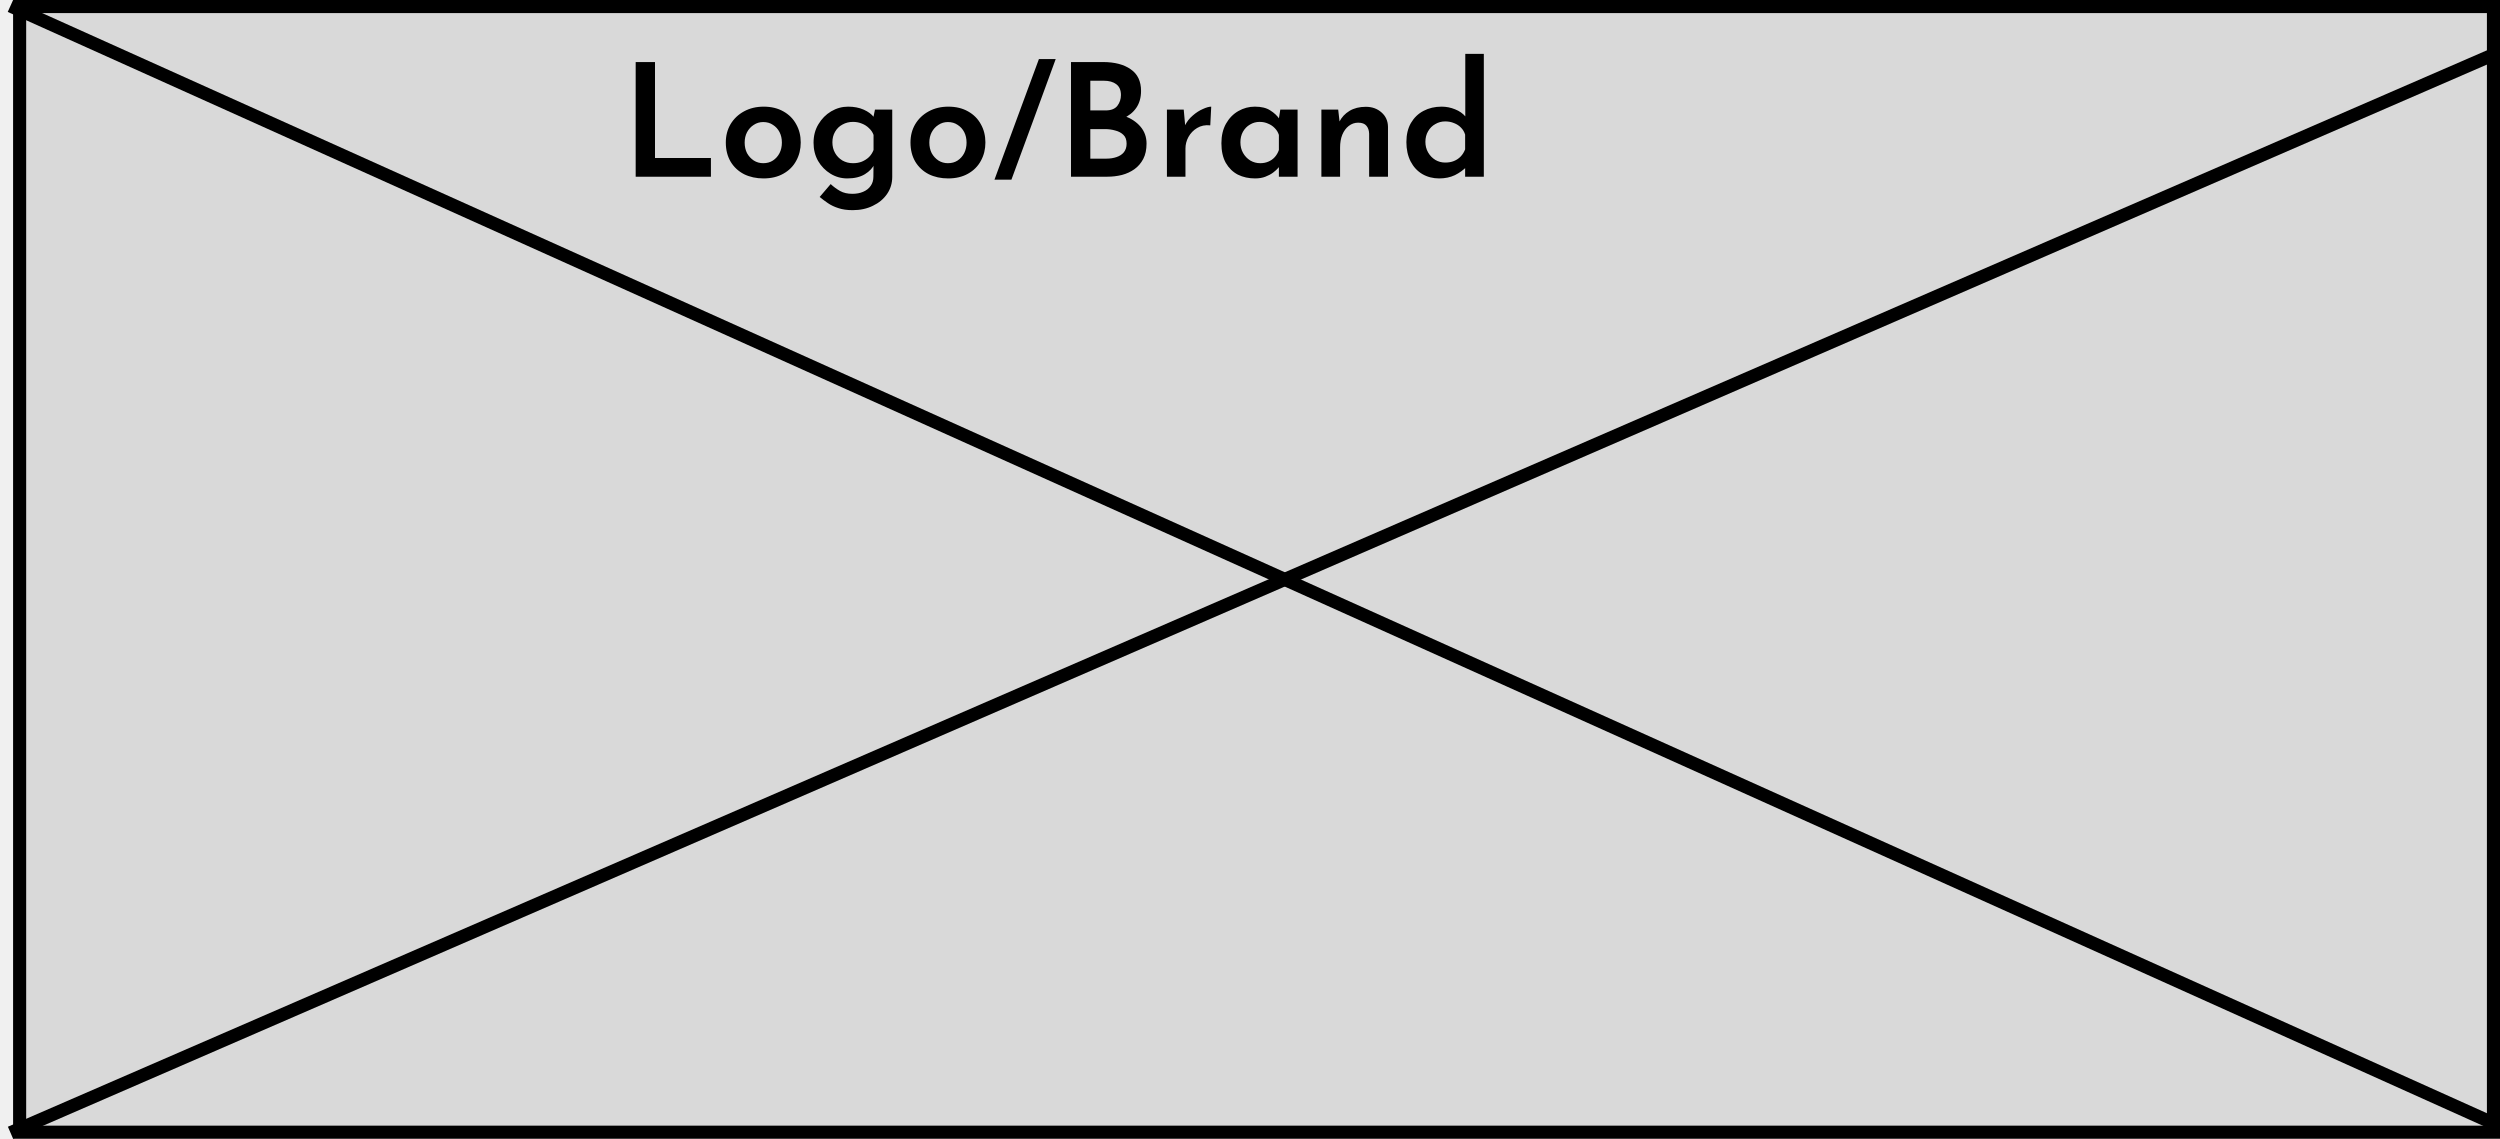
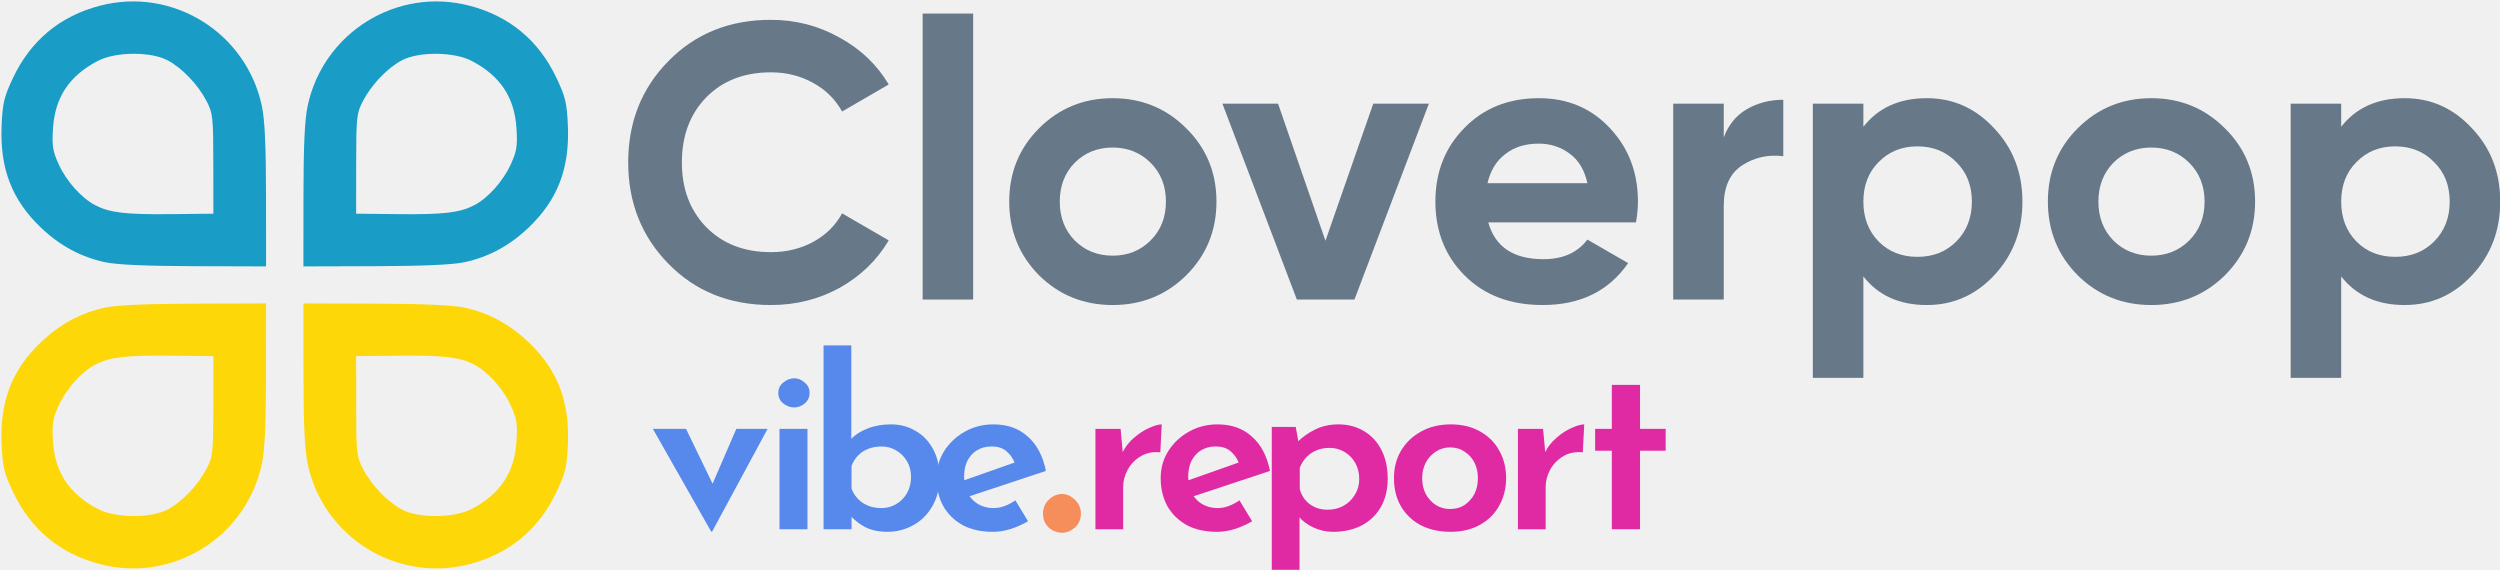
- <svg xmlns="http://www.w3.org/2000/svg" width="191" height="87" viewBox="0 0 191 87" fill="none">
-   <rect x="1.5" y="0.5" width="189" height="86" fill="#D9D9D9" stroke="black" />
-   <line y1="-0.5" x2="207.138" y2="-0.5" transform="matrix(0.917262 -0.398285 0.396526 0.918024 1 87)" stroke="black" />
-   <line y1="-0.5" x2="208.351" y2="-0.5" transform="matrix(-0.911921 -0.410365 0.408573 -0.912725 191 85.5)" stroke="black" />
-   <path d="M48.566 4.74H50.042V12.072H54.314V13.5H48.566V4.74ZM55.452 10.884C55.452 10.364 55.572 9.9 55.812 9.492C56.06 9.076 56.404 8.748 56.844 8.508C57.284 8.268 57.784 8.148 58.344 8.148C58.92 8.148 59.42 8.268 59.844 8.508C60.276 8.748 60.604 9.076 60.828 9.492C61.06 9.9 61.176 10.364 61.176 10.884C61.176 11.404 61.06 11.872 60.828 12.288C60.604 12.704 60.276 13.032 59.844 13.272C59.42 13.512 58.916 13.632 58.332 13.632C57.78 13.632 57.284 13.524 56.844 13.308C56.412 13.084 56.072 12.768 55.824 12.36C55.576 11.944 55.452 11.452 55.452 10.884ZM56.892 10.896C56.892 11.192 56.952 11.46 57.072 11.7C57.2 11.932 57.372 12.12 57.588 12.264C57.804 12.4 58.044 12.468 58.308 12.468C58.596 12.468 58.844 12.4 59.052 12.264C59.268 12.12 59.436 11.932 59.556 11.7C59.676 11.46 59.736 11.192 59.736 10.896C59.736 10.592 59.676 10.324 59.556 10.092C59.436 9.86 59.268 9.676 59.052 9.54C58.844 9.396 58.596 9.324 58.308 9.324C58.044 9.324 57.804 9.396 57.588 9.54C57.372 9.676 57.2 9.864 57.072 10.104C56.952 10.336 56.892 10.6 56.892 10.896ZM65.143 16.056C64.719 16.056 64.355 16.004 64.051 15.9C63.747 15.804 63.479 15.676 63.247 15.516C63.023 15.364 62.815 15.208 62.623 15.048L63.463 14.064C63.687 14.272 63.927 14.448 64.183 14.592C64.439 14.736 64.751 14.808 65.119 14.808C65.431 14.808 65.707 14.756 65.947 14.652C66.195 14.548 66.387 14.396 66.523 14.196C66.659 14.004 66.727 13.772 66.727 13.5L66.739 12.264L66.811 12.528C66.675 12.832 66.431 13.092 66.079 13.308C65.727 13.524 65.279 13.632 64.735 13.632C64.271 13.632 63.843 13.512 63.451 13.272C63.059 13.032 62.743 12.708 62.503 12.3C62.271 11.892 62.155 11.428 62.155 10.908C62.155 10.372 62.279 9.9 62.527 9.492C62.775 9.076 63.099 8.748 63.499 8.508C63.907 8.268 64.339 8.148 64.795 8.148C65.243 8.148 65.639 8.224 65.983 8.376C66.327 8.528 66.587 8.72 66.763 8.952L66.691 9.132L66.847 8.376H68.167V13.512C68.167 14 68.035 14.436 67.771 14.82C67.507 15.204 67.147 15.504 66.691 15.72C66.243 15.944 65.727 16.056 65.143 16.056ZM63.595 10.872C63.595 11.176 63.663 11.448 63.799 11.688C63.935 11.928 64.123 12.12 64.363 12.264C64.603 12.4 64.871 12.468 65.167 12.468C65.423 12.468 65.651 12.428 65.851 12.348C66.059 12.26 66.239 12.144 66.391 12C66.543 11.848 66.659 11.668 66.739 11.46V10.308C66.667 10.108 66.551 9.936 66.391 9.792C66.239 9.64 66.059 9.524 65.851 9.444C65.643 9.356 65.415 9.312 65.167 9.312C64.871 9.312 64.603 9.38 64.363 9.516C64.123 9.644 63.935 9.828 63.799 10.068C63.663 10.3 63.595 10.568 63.595 10.872ZM69.561 10.884C69.561 10.364 69.681 9.9 69.921 9.492C70.169 9.076 70.513 8.748 70.953 8.508C71.393 8.268 71.893 8.148 72.453 8.148C73.029 8.148 73.529 8.268 73.953 8.508C74.385 8.748 74.713 9.076 74.937 9.492C75.169 9.9 75.285 10.364 75.285 10.884C75.285 11.404 75.169 11.872 74.937 12.288C74.713 12.704 74.385 13.032 73.953 13.272C73.529 13.512 73.025 13.632 72.441 13.632C71.889 13.632 71.393 13.524 70.953 13.308C70.521 13.084 70.181 12.768 69.933 12.36C69.685 11.944 69.561 11.452 69.561 10.884ZM71.001 10.896C71.001 11.192 71.061 11.46 71.181 11.7C71.309 11.932 71.481 12.12 71.697 12.264C71.913 12.4 72.153 12.468 72.417 12.468C72.705 12.468 72.953 12.4 73.161 12.264C73.377 12.12 73.545 11.932 73.665 11.7C73.785 11.46 73.845 11.192 73.845 10.896C73.845 10.592 73.785 10.324 73.665 10.092C73.545 9.86 73.377 9.676 73.161 9.54C72.953 9.396 72.705 9.324 72.417 9.324C72.153 9.324 71.913 9.396 71.697 9.54C71.481 9.676 71.309 9.864 71.181 10.104C71.061 10.336 71.001 10.6 71.001 10.896ZM80.656 4.512C80.097 6.056 79.532 7.596 78.965 9.132C78.397 10.66 77.832 12.192 77.272 13.728H75.977C76.544 12.192 77.109 10.66 77.668 9.132C78.237 7.596 78.805 6.056 79.373 4.512H80.656ZM84.26 4.74C85.156 4.74 85.864 4.924 86.384 5.292C86.912 5.652 87.176 6.204 87.176 6.948C87.176 7.452 87.056 7.88 86.816 8.232C86.576 8.584 86.244 8.852 85.82 9.036C85.404 9.22 84.916 9.32 84.356 9.336L84.14 8.544C84.796 8.552 85.384 8.656 85.904 8.856C86.424 9.048 86.836 9.324 87.14 9.684C87.444 10.044 87.596 10.472 87.596 10.968C87.596 11.432 87.512 11.824 87.344 12.144C87.176 12.464 86.952 12.724 86.672 12.924C86.392 13.124 86.072 13.272 85.712 13.368C85.352 13.456 84.984 13.5 84.608 13.5H81.824V4.74H84.26ZM84.476 8.436C84.884 8.436 85.18 8.32 85.364 8.088C85.548 7.848 85.64 7.572 85.64 7.26C85.64 6.884 85.52 6.608 85.28 6.432C85.048 6.256 84.732 6.168 84.332 6.168H83.3V8.436H84.476ZM84.536 12.12C84.816 12.12 85.072 12.08 85.304 12C85.544 11.92 85.732 11.796 85.868 11.628C86.004 11.452 86.072 11.236 86.072 10.98C86.072 10.684 85.992 10.46 85.832 10.308C85.672 10.148 85.464 10.036 85.208 9.972C84.96 9.9 84.7 9.864 84.428 9.864H83.3V12.12H84.536ZM90.437 8.376L90.569 9.816L90.521 9.612C90.665 9.308 90.865 9.048 91.121 8.832C91.377 8.608 91.637 8.44 91.901 8.328C92.165 8.208 92.377 8.148 92.537 8.148L92.465 9.576C92.081 9.536 91.745 9.604 91.457 9.78C91.177 9.948 90.957 10.176 90.797 10.464C90.645 10.744 90.569 11.04 90.569 11.352V13.5H89.153V8.376H90.437ZM95.883 13.632C95.403 13.632 94.967 13.536 94.575 13.344C94.191 13.144 93.883 12.844 93.651 12.444C93.427 12.044 93.315 11.544 93.315 10.944C93.315 10.368 93.431 9.872 93.663 9.456C93.903 9.032 94.219 8.708 94.611 8.484C95.003 8.26 95.423 8.148 95.871 8.148C96.367 8.148 96.759 8.244 97.047 8.436C97.343 8.62 97.575 8.836 97.743 9.084L97.671 9.276L97.815 8.376H99.135V13.5H97.707V12.288L97.827 12.612C97.803 12.652 97.743 12.728 97.647 12.84C97.559 12.944 97.431 13.06 97.263 13.188C97.103 13.308 96.907 13.412 96.675 13.5C96.451 13.588 96.187 13.632 95.883 13.632ZM96.279 12.468C96.511 12.468 96.719 12.428 96.903 12.348C97.095 12.268 97.259 12.152 97.395 12C97.531 11.848 97.635 11.668 97.707 11.46V10.308C97.643 10.108 97.539 9.936 97.395 9.792C97.251 9.64 97.079 9.524 96.879 9.444C96.687 9.356 96.471 9.312 96.231 9.312C95.967 9.312 95.723 9.38 95.499 9.516C95.275 9.644 95.095 9.828 94.959 10.068C94.831 10.3 94.767 10.568 94.767 10.872C94.767 11.176 94.835 11.448 94.971 11.688C95.107 11.928 95.291 12.12 95.523 12.264C95.755 12.4 96.007 12.468 96.279 12.468ZM102.238 8.376L102.358 9.432L102.322 9.312C102.498 8.96 102.758 8.68 103.102 8.472C103.446 8.264 103.862 8.16 104.35 8.16C104.83 8.16 105.23 8.304 105.55 8.592C105.87 8.872 106.034 9.236 106.042 9.684V13.5H104.602V10.212C104.594 9.964 104.526 9.764 104.398 9.612C104.27 9.452 104.058 9.372 103.762 9.372C103.498 9.372 103.258 9.456 103.042 9.624C102.834 9.784 102.67 10.008 102.55 10.296C102.438 10.576 102.382 10.904 102.382 11.28V13.5H100.954V8.376H102.238ZM109.956 13.632C109.476 13.632 109.044 13.52 108.66 13.296C108.284 13.072 107.988 12.752 107.772 12.336C107.556 11.912 107.448 11.42 107.448 10.86C107.448 10.284 107.564 9.796 107.796 9.396C108.036 8.988 108.356 8.68 108.756 8.472C109.164 8.256 109.624 8.148 110.136 8.148C110.496 8.148 110.84 8.216 111.168 8.352C111.496 8.48 111.764 8.668 111.972 8.916L111.948 9.384V4.116H113.364V13.5H111.936V12.384L112.068 12.72C111.812 12.984 111.508 13.204 111.156 13.38C110.804 13.548 110.404 13.632 109.956 13.632ZM110.412 12.42C110.668 12.42 110.892 12.38 111.084 12.3C111.284 12.22 111.456 12.104 111.6 11.952C111.744 11.8 111.856 11.62 111.936 11.412V10.284C111.872 10.076 111.768 9.9 111.624 9.756C111.48 9.604 111.304 9.488 111.096 9.408C110.888 9.32 110.66 9.276 110.412 9.276C110.14 9.276 109.888 9.344 109.656 9.48C109.424 9.608 109.24 9.792 109.104 10.032C108.968 10.264 108.9 10.532 108.9 10.836C108.9 11.132 108.968 11.4 109.104 11.64C109.24 11.88 109.424 12.072 109.656 12.216C109.888 12.352 110.14 12.42 110.412 12.42Z" fill="black" />
+ <svg xmlns="http://www.w3.org/2000/svg" width="1755" height="400" viewBox="0 0 1755 400" fill="none">
+   <g clip-path="url(#clip0_3246_13173)">
+     <path fill-rule="evenodd" clip-rule="evenodd" d="M73.587 215.972C56.635 219.66 41.963 227.592 28.707 240.236C8.347 259.654 -0.183 281.812 1.131 311.858C1.831 327.864 2.847 332.068 9.287 345.63C21.667 371.7 42.269 388.75 70.169 396.016C121.163 409.298 172.891 377.228 183.845 325.54C185.887 315.896 186.723 297.752 186.749 262.5L186.783 213L136.283 213.158C102.351 213.266 81.781 214.188 73.587 215.972ZM149.751 285C149.721 317.764 149.421 320.574 145.039 329C139.037 340.54 127.951 352.18 117.783 357.616C105.983 363.924 81.195 363.774 68.783 357.32C48.673 346.866 38.619 331.794 37.221 310.012C36.419 297.51 36.993 293.902 41.273 284.55C46.689 272.72 57.279 260.916 66.967 255.904C77.055 250.688 88.247 249.372 119.783 249.694L149.783 250L149.751 285Z" fill="#FED708" />
+     <path fill-rule="evenodd" clip-rule="evenodd" d="M326.196 215.972C343.148 219.66 357.82 227.592 371.076 240.236C391.436 259.654 399.966 281.812 398.652 311.858C397.952 327.864 396.936 332.068 390.496 345.63C378.116 371.7 357.514 388.75 329.614 396.016C278.62 409.298 226.892 377.228 215.938 325.54C213.896 315.896 213.06 297.752 213.034 262.5L213 213L263.5 213.158C297.432 213.266 318.002 214.188 326.196 215.972ZM250.032 285C250.062 317.764 250.362 320.574 254.744 329C260.746 340.54 271.832 352.18 282 357.616C293.8 363.924 318.588 363.774 331 357.32C351.11 346.866 361.164 331.794 362.562 310.012C363.364 297.51 362.79 293.902 358.51 284.55C353.094 272.72 342.504 260.916 332.816 255.904C322.728 250.688 311.536 249.372 280 249.694L250 250L250.032 285Z" fill="#FED708" />
+     <path fill-rule="evenodd" clip-rule="evenodd" d="M73.587 184.048C56.635 180.36 41.963 172.428 28.707 159.784C8.347 140.366 -0.183 118.208 1.131 88.162C1.831 72.156 2.847 67.951 9.287 54.389C21.667 28.32 42.269 11.27 70.169 4.004C121.163 -9.278 172.891 22.791 183.845 74.48C185.887 84.124 186.723 102.268 186.749 137.52L186.783 187.02L136.283 186.862C102.351 186.754 81.781 185.832 73.587 184.048ZM149.751 115.02C149.721 82.255 149.421 79.445 145.039 71.019C139.037 59.48 127.951 47.84 117.783 42.404C105.983 36.096 81.195 36.245 68.783 42.7C48.673 53.154 38.619 68.225 37.221 90.007C36.419 102.51 36.993 106.118 41.273 115.47C46.689 127.3 57.279 139.104 66.967 144.116C77.055 149.332 88.247 150.648 119.783 150.326L149.783 150.02L149.751 115.02Z" fill="#199DC7" />
+     <path fill-rule="evenodd" clip-rule="evenodd" d="M326.196 184.048C343.148 180.36 357.82 172.428 371.076 159.784C391.436 140.366 399.966 118.208 398.652 88.162C397.952 72.156 396.936 67.951 390.496 54.389C378.116 28.32 357.514 11.27 329.614 4.004C278.62 -9.278 226.892 22.791 215.938 74.48C213.896 84.124 213.06 102.268 213.034 137.52L213 187.02L263.5 186.862C297.432 186.754 318.002 185.832 326.196 184.048ZM250.032 115.02C250.062 82.255 250.362 79.445 254.744 71.019C260.746 59.48 271.832 47.84 282 42.404C293.8 36.096 318.588 36.245 331 42.7C351.11 53.154 361.164 68.225 362.562 90.007C363.364 102.51 362.79 106.118 358.51 115.47C353.094 127.3 342.504 139.104 332.816 144.116C322.728 149.332 311.536 150.648 280 150.326L250 150.02L250.032 115.02Z" fill="#199DC7" />
+     <path d="M541.1 214.128C512.133 214.128 488.208 204.503 469.325 185.253C450.442 166.003 441 142.262 441 114.028C441 85.612 450.442 61.87 469.325 42.803C488.208 23.553 512.133 13.928 541.1 13.928C558.517 13.928 574.558 18.053 589.225 26.303C604.075 34.37 615.625 45.37 623.875 59.303L591.15 78.278C586.383 69.662 579.6 62.97 570.8 58.203C562 53.253 552.1 50.778 541.1 50.778C522.4 50.778 507.275 56.645 495.725 68.378C484.358 80.112 478.675 95.328 478.675 114.028C478.675 132.545 484.358 147.67 495.725 159.403C507.275 171.137 522.4 177.003 541.1 177.003C552.1 177.003 562 174.62 570.8 169.853C579.783 164.903 586.567 158.212 591.15 149.778L623.875 168.753C615.625 182.687 604.167 193.778 589.5 202.028C574.833 210.095 558.7 214.128 541.1 214.128Z" fill="#677888" />
+     <path d="M647.688 210.278V9.528H683.163V210.278H647.688Z" fill="#677888" />
+     <path d="M832.782 193.228C818.665 207.162 801.432 214.128 781.082 214.128C760.732 214.128 743.498 207.162 729.382 193.228C715.448 179.112 708.482 161.878 708.482 141.528C708.482 121.178 715.448 104.037 729.382 90.103C743.498 75.987 760.732 68.928 781.082 68.928C801.432 68.928 818.665 75.987 832.782 90.103C846.898 104.037 853.957 121.178 853.957 141.528C853.957 161.878 846.898 179.112 832.782 193.228ZM754.407 168.753C761.557 175.903 770.448 179.478 781.082 179.478C791.715 179.478 800.607 175.903 807.757 168.753C814.907 161.603 818.482 152.528 818.482 141.528C818.482 130.528 814.907 121.453 807.757 114.303C800.607 107.153 791.715 103.578 781.082 103.578C770.448 103.578 761.557 107.153 754.407 114.303C747.44 121.453 743.957 130.528 743.957 141.528C743.957 152.528 747.44 161.603 754.407 168.753Z" fill="#677888" />
+     <path d="M964.018 72.778H1003.07L950.818 210.278H910.393L858.143 72.778H897.193L930.468 169.028L964.018 72.778Z" fill="#677888" />
+     <path d="M1044.78 156.103C1049.54 173.337 1062.47 181.953 1083.55 181.953C1097.12 181.953 1107.38 177.37 1114.35 168.203L1142.95 184.703C1129.38 204.32 1109.4 214.128 1083 214.128C1060.27 214.128 1042.03 207.253 1028.28 193.503C1014.53 179.753 1007.65 162.428 1007.65 141.528C1007.65 120.812 1014.43 103.578 1028 89.828C1041.57 75.895 1058.98 68.928 1080.25 68.928C1100.42 68.928 1117.01 75.895 1130.03 89.828C1143.23 103.762 1149.83 120.995 1149.83 141.528C1149.83 146.112 1149.37 150.97 1148.45 156.103H1044.78ZM1044.23 128.603H1114.35C1112.33 119.253 1108.12 112.287 1101.7 107.703C1095.47 103.12 1088.32 100.828 1080.25 100.828C1070.72 100.828 1062.83 103.303 1056.6 108.253C1050.37 113.02 1046.24 119.803 1044.23 128.603Z" fill="#677888" />
+     <path d="M1210.07 96.428C1213.37 87.628 1218.77 81.028 1226.29 76.628C1233.99 72.228 1242.52 70.028 1251.87 70.028V109.628C1241.05 108.345 1231.33 110.545 1222.72 116.228C1214.28 121.912 1210.07 131.353 1210.07 144.553V210.278H1174.59V72.778H1210.07V96.428Z" fill="#677888" />
+     <path d="M1352.64 68.928C1371.16 68.928 1386.92 75.987 1399.94 90.103C1413.14 104.037 1419.74 121.178 1419.74 141.528C1419.74 161.878 1413.14 179.112 1399.94 193.228C1386.92 207.162 1371.16 214.128 1352.64 214.128C1333.39 214.128 1318.54 207.437 1308.09 194.053V265.278H1272.61V72.778H1308.09V89.003C1318.54 75.62 1333.39 68.928 1352.64 68.928ZM1318.81 169.578C1325.96 176.728 1335.04 180.303 1346.04 180.303C1357.04 180.303 1366.11 176.728 1373.26 169.578C1380.6 162.245 1384.26 152.895 1384.26 141.528C1384.26 130.162 1380.6 120.903 1373.26 113.753C1366.11 106.42 1357.04 102.753 1346.04 102.753C1335.04 102.753 1325.96 106.42 1318.81 113.753C1311.66 120.903 1308.09 130.162 1308.09 141.528C1308.09 152.895 1311.66 162.245 1318.81 169.578Z" fill="#677888" />
+     <path d="M1561.91 193.228C1547.79 207.162 1530.56 214.128 1510.21 214.128C1489.86 214.128 1472.62 207.162 1458.51 193.228C1444.57 179.112 1437.61 161.878 1437.61 141.528C1437.61 121.178 1444.57 104.037 1458.51 90.103C1472.62 75.987 1489.86 68.928 1510.21 68.928C1530.56 68.928 1547.79 75.987 1561.91 90.103C1576.02 104.037 1583.08 121.178 1583.08 141.528C1583.08 161.878 1576.02 179.112 1561.91 193.228ZM1483.53 168.753C1490.68 175.903 1499.57 179.478 1510.21 179.478C1520.84 179.478 1529.73 175.903 1536.88 168.753C1544.03 161.603 1547.61 152.528 1547.61 141.528C1547.61 130.528 1544.03 121.453 1536.88 114.303C1529.73 107.153 1520.84 103.578 1510.21 103.578C1499.57 103.578 1490.68 107.153 1483.53 114.303C1476.57 121.453 1473.08 130.528 1473.08 141.528C1473.08 152.528 1476.57 161.603 1483.53 168.753Z" fill="#677888" />
+     <path d="M1688.06 68.928C1706.58 68.928 1722.35 75.987 1735.36 90.103C1748.56 104.037 1755.16 121.178 1755.16 141.528C1755.16 161.878 1748.56 179.112 1735.36 193.228C1722.35 207.162 1706.58 214.128 1688.06 214.128C1668.81 214.128 1653.96 207.437 1643.51 194.053V265.278H1608.04V72.778H1643.51V89.003C1653.96 75.62 1668.81 68.928 1688.06 68.928ZM1654.24 169.578C1661.39 176.728 1670.46 180.303 1681.46 180.303C1692.46 180.303 1701.54 176.728 1708.69 169.578C1716.02 162.245 1719.69 152.895 1719.69 141.528C1719.69 130.162 1716.02 120.903 1708.69 113.753C1701.54 106.42 1692.46 102.753 1681.46 102.753C1670.46 102.753 1661.39 106.42 1654.24 113.753C1647.09 120.903 1643.51 130.162 1643.51 141.528C1643.51 152.895 1647.09 162.245 1654.24 169.578Z" fill="#677888" />
+     <path d="M499.245 373.176L458.311 301.047H481.584L506.672 352.874L494.623 352.544L516.906 301.047H538.858L499.905 373.176H499.245Z" fill="#5689EB" />
+     <path d="M547.204 301.047H566.846V371.525H547.204V301.047ZM546.379 275.793C546.379 272.822 547.535 270.401 549.845 268.531C552.266 266.55 554.852 265.56 557.603 265.56C560.244 265.56 562.665 266.55 564.865 268.531C567.176 270.401 568.332 272.822 568.332 275.793C568.332 278.874 567.176 281.35 564.865 283.221C562.665 285.091 560.244 286.027 557.603 286.027C554.852 286.027 552.266 285.091 549.845 283.221C547.535 281.35 546.379 278.874 546.379 275.793Z" fill="#5689EB" />
+     <path d="M623.045 373.341C616.773 373.341 611.436 372.186 607.034 369.875C602.633 367.454 598.947 364.428 595.976 360.797L597.791 355.845V371.525H578.15V242.452H597.626V314.911L597.461 308.309C600.212 305.228 604.008 302.752 608.85 300.882C613.802 298.901 619.359 297.911 625.521 297.911C631.793 297.911 637.46 299.396 642.521 302.367C647.693 305.228 651.82 309.464 654.901 315.076C657.982 320.578 659.522 327.235 659.522 335.048C659.522 342.971 657.817 349.793 654.405 355.515C651.104 361.237 646.648 365.638 641.036 368.719C635.424 371.8 629.427 373.341 623.045 373.341ZM618.753 356.67C622.605 356.67 626.071 355.735 629.152 353.864C632.343 351.994 634.874 349.408 636.744 346.107C638.615 342.806 639.55 339.064 639.55 334.883C639.55 330.702 638.615 327.015 636.744 323.824C634.874 320.633 632.343 318.102 629.152 316.232C626.071 314.361 622.605 313.426 618.753 313.426C615.452 313.426 612.371 313.976 609.51 315.076C606.649 316.177 604.229 317.772 602.248 319.863C600.267 321.954 598.782 324.374 597.791 327.125V343.136C598.892 345.887 600.432 348.308 602.413 350.398C604.394 352.379 606.759 353.919 609.51 355.02C612.261 356.12 615.342 356.67 618.753 356.67Z" fill="#5689EB" />
+     <path d="M1083.24 301.047L1085.06 320.853L1084.4 318.047C1086.38 313.866 1089.13 310.29 1092.65 307.319C1096.17 304.238 1099.75 301.927 1103.38 300.386C1107.01 298.736 1109.93 297.911 1112.13 297.911L1111.14 317.552C1105.85 317.002 1101.23 317.937 1097.27 320.358C1093.42 322.669 1090.39 325.805 1088.19 329.766C1086.1 333.618 1085.06 337.689 1085.06 341.98V371.525H1065.58V301.047H1083.24Z" fill="#E02AA4" />
+     <path d="M1131.5 270.181H1151.31V301.047H1169.3V316.397H1151.31V371.525H1131.5V316.397H1119.78V301.047H1131.5V270.181Z" fill="#E02AA4" />
+     <path d="M697.096 373.341C688.733 373.341 681.58 371.745 675.638 368.554C669.806 365.253 665.295 360.797 662.104 355.185C659.023 349.463 657.482 342.971 657.482 335.708C657.482 328.666 659.243 322.339 662.764 316.727C666.395 311.005 671.237 306.438 677.289 303.027C683.341 299.616 690.053 297.911 697.426 297.911C707.219 297.911 715.252 300.772 721.524 306.493C727.906 312.105 732.142 320.138 734.233 330.592L677.949 349.243L673.493 338.349L716.572 323.164L712.446 325.31C711.345 322.119 709.475 319.368 706.834 317.057C704.303 314.636 700.672 313.426 695.94 313.426C692.199 313.426 688.843 314.306 685.872 316.067C683.011 317.827 680.755 320.303 679.104 323.494C677.564 326.685 676.794 330.371 676.794 334.553C676.794 339.174 677.674 343.136 679.435 346.437C681.305 349.738 683.781 352.269 686.862 354.029C690.053 355.79 693.574 356.67 697.426 356.67C700.177 356.67 702.817 356.175 705.348 355.185C707.989 354.195 710.465 352.874 712.776 351.224L721.689 365.913C717.948 368.114 713.876 369.93 709.475 371.36C705.183 372.681 701.057 373.341 697.096 373.341Z" fill="#5689EB" />
+     <path d="M732.19 360.596C732.19 356.624 733.538 353.362 736.233 350.808C739.07 348.113 742.19 346.766 745.595 346.766C748.715 346.766 751.694 348.113 754.531 350.808C757.368 353.362 758.786 356.624 758.786 360.596C758.786 364.567 757.368 367.83 754.531 370.383C751.694 372.794 748.715 374 745.595 374C742.19 374 739.07 372.794 736.233 370.383C733.538 367.83 732.19 364.567 732.19 360.596Z" fill="#F68E5B" />
+     <path d="M786.658 301.047L788.474 320.853L787.814 318.047C789.794 313.866 792.545 310.29 796.067 307.319C799.588 304.238 803.164 301.927 806.795 300.386C810.426 298.736 813.342 297.911 815.543 297.911L814.553 317.552C809.271 317.002 804.649 317.937 800.688 320.358C796.837 322.669 793.811 325.805 791.61 329.766C789.519 333.618 788.474 337.689 788.474 341.98V371.525H768.997V301.047H786.658Z" fill="#E02AA4" />
+     <path d="M854.414 373.341C846.051 373.341 838.899 371.745 832.957 368.554C827.125 365.253 822.613 360.797 819.422 355.185C816.341 349.463 814.8 342.971 814.8 335.708C814.8 328.666 816.561 322.339 820.082 316.727C823.713 311.005 828.555 306.438 834.607 303.027C840.659 299.616 847.371 297.911 854.744 297.911C864.537 297.911 872.57 300.772 878.842 306.493C885.224 312.105 889.461 320.138 891.551 330.592L835.267 349.243L830.811 338.349L873.89 323.164L869.764 325.31C868.664 322.119 866.793 319.368 864.152 317.057C861.621 314.636 857.99 313.426 853.258 313.426C849.517 313.426 846.161 314.306 843.19 316.067C840.329 317.827 838.073 320.303 836.423 323.494C834.882 326.685 834.112 330.371 834.112 334.553C834.112 339.174 834.992 343.136 836.753 346.437C838.624 349.738 841.099 352.269 844.18 354.029C847.371 355.79 850.893 356.67 854.744 356.67C857.495 356.67 860.136 356.175 862.667 355.185C865.308 354.195 867.783 352.874 870.094 351.224L879.007 365.913C875.266 368.114 871.195 369.93 866.793 371.36C862.502 372.681 858.375 373.341 854.414 373.341Z" fill="#E02AA4" />
+     <path d="M935.868 373.341C931.136 373.341 926.57 372.351 922.168 370.37C917.767 368.389 914.191 365.693 911.44 362.282L912.265 356.34V405.362H892.788V299.726H909.624L912.43 315.406L910.614 310.455C914.246 306.824 918.427 303.853 923.159 301.542C928 299.121 933.502 297.911 939.664 297.911C946.266 297.911 952.153 299.451 957.325 302.532C962.607 305.613 966.733 310.015 969.704 315.737C972.675 321.458 974.161 328.226 974.161 336.038C974.161 343.851 972.51 350.563 969.209 356.175C965.908 361.787 961.342 366.079 955.51 369.05C949.788 371.911 943.24 373.341 935.868 373.341ZM931.907 357.826C935.978 357.826 939.664 356.945 942.965 355.185C946.376 353.314 949.072 350.728 951.053 347.427C953.144 344.126 954.189 340.44 954.189 336.369C954.189 332.077 953.254 328.281 951.383 324.98C949.513 321.679 946.982 319.093 943.791 317.222C940.71 315.351 937.243 314.416 933.392 314.416C929.871 314.416 926.735 315.021 923.984 316.232C921.343 317.332 919.032 318.928 917.052 321.018C915.071 323.109 913.53 325.585 912.43 328.446V343.466C913.2 346.217 914.466 348.693 916.226 350.893C918.097 353.094 920.353 354.8 922.994 356.01C925.745 357.221 928.716 357.826 931.907 357.826Z" fill="#E02AA4" />
+     <path d="M978.566 335.543C978.566 328.391 980.217 322.009 983.518 316.397C986.929 310.675 991.661 306.163 997.713 302.862C1003.76 299.561 1010.64 297.911 1018.34 297.911C1026.27 297.911 1033.14 299.561 1038.98 302.862C1044.92 306.163 1049.43 310.675 1052.51 316.397C1055.7 322.009 1057.3 328.391 1057.3 335.543C1057.3 342.696 1055.7 349.133 1052.51 354.855C1049.43 360.577 1044.92 365.088 1038.98 368.389C1033.14 371.69 1026.21 373.341 1018.18 373.341C1010.59 373.341 1003.76 371.856 997.713 368.884C991.771 365.803 987.094 361.457 983.683 355.845C980.272 350.123 978.566 343.356 978.566 335.543ZM998.373 335.708C998.373 339.78 999.198 343.466 1000.85 346.767C1002.61 349.958 1004.98 352.544 1007.95 354.525C1010.92 356.395 1014.22 357.331 1017.85 357.331C1021.81 357.331 1025.22 356.395 1028.08 354.525C1031.05 352.544 1033.36 349.958 1035.02 346.767C1036.67 343.466 1037.49 339.78 1037.49 335.708C1037.49 331.527 1036.67 327.841 1035.02 324.65C1033.36 321.458 1031.05 318.928 1028.08 317.057C1025.22 315.076 1021.81 314.086 1017.85 314.086C1014.22 314.086 1010.92 315.076 1007.95 317.057C1004.98 318.928 1002.61 321.514 1000.85 324.815C999.198 328.006 998.373 331.637 998.373 335.708Z" fill="#E02AA4" />
+   </g>
+   <defs>
+     <clipPath id="clip0_3246_13173">
+       <rect width="1755" height="400" fill="white" />
+     </clipPath>
+   </defs>
</svg>
